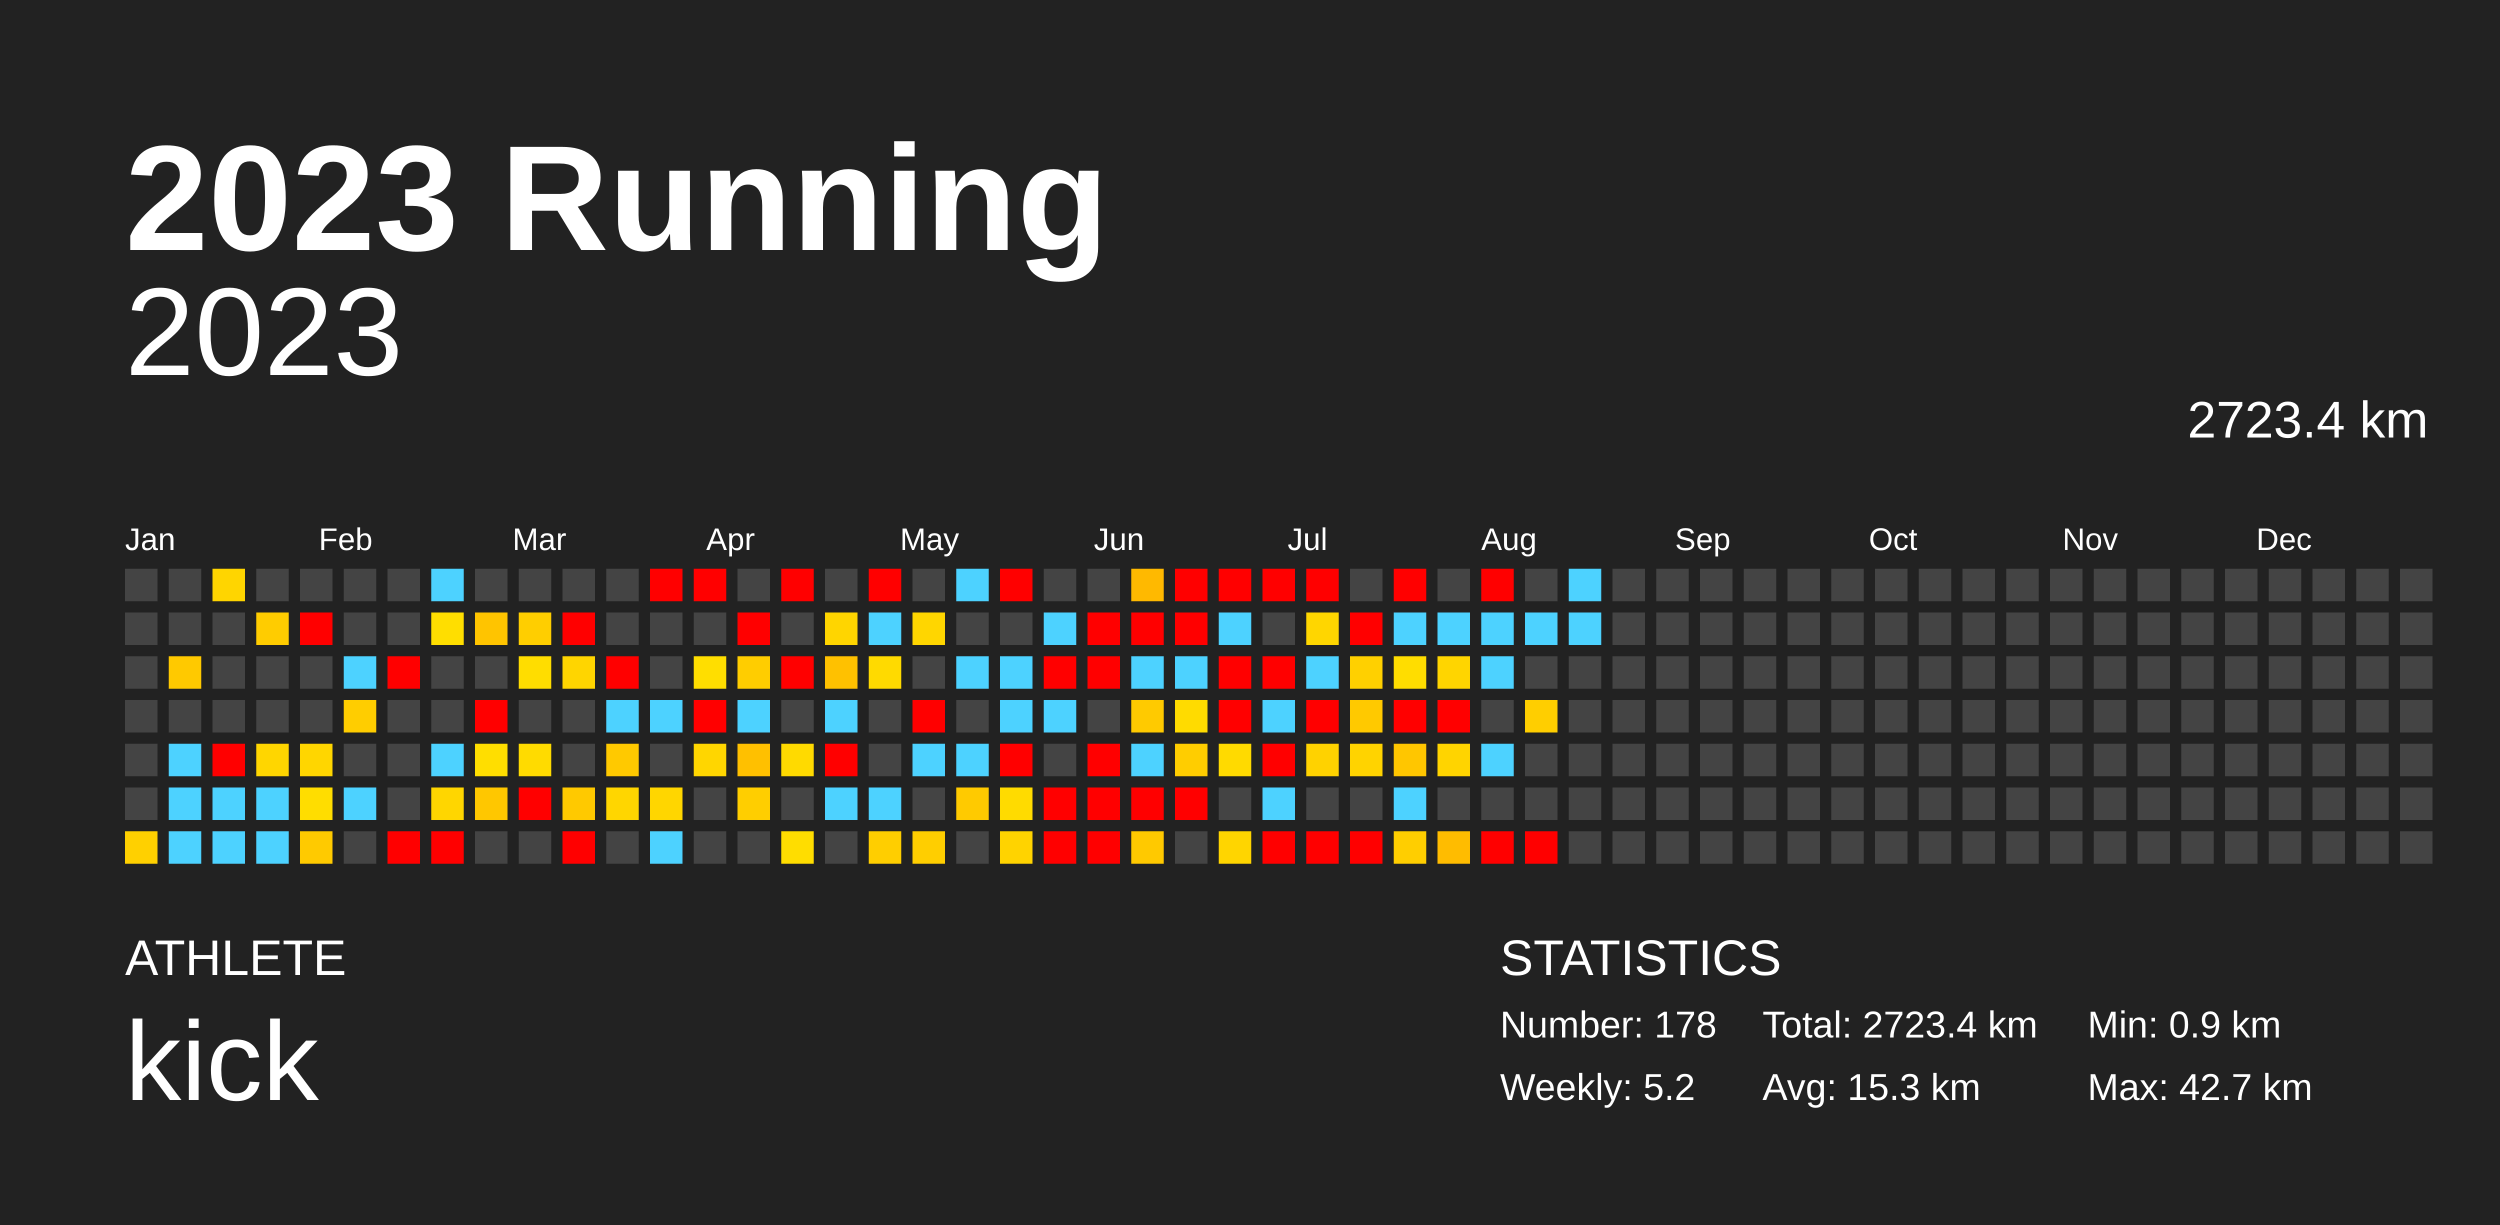
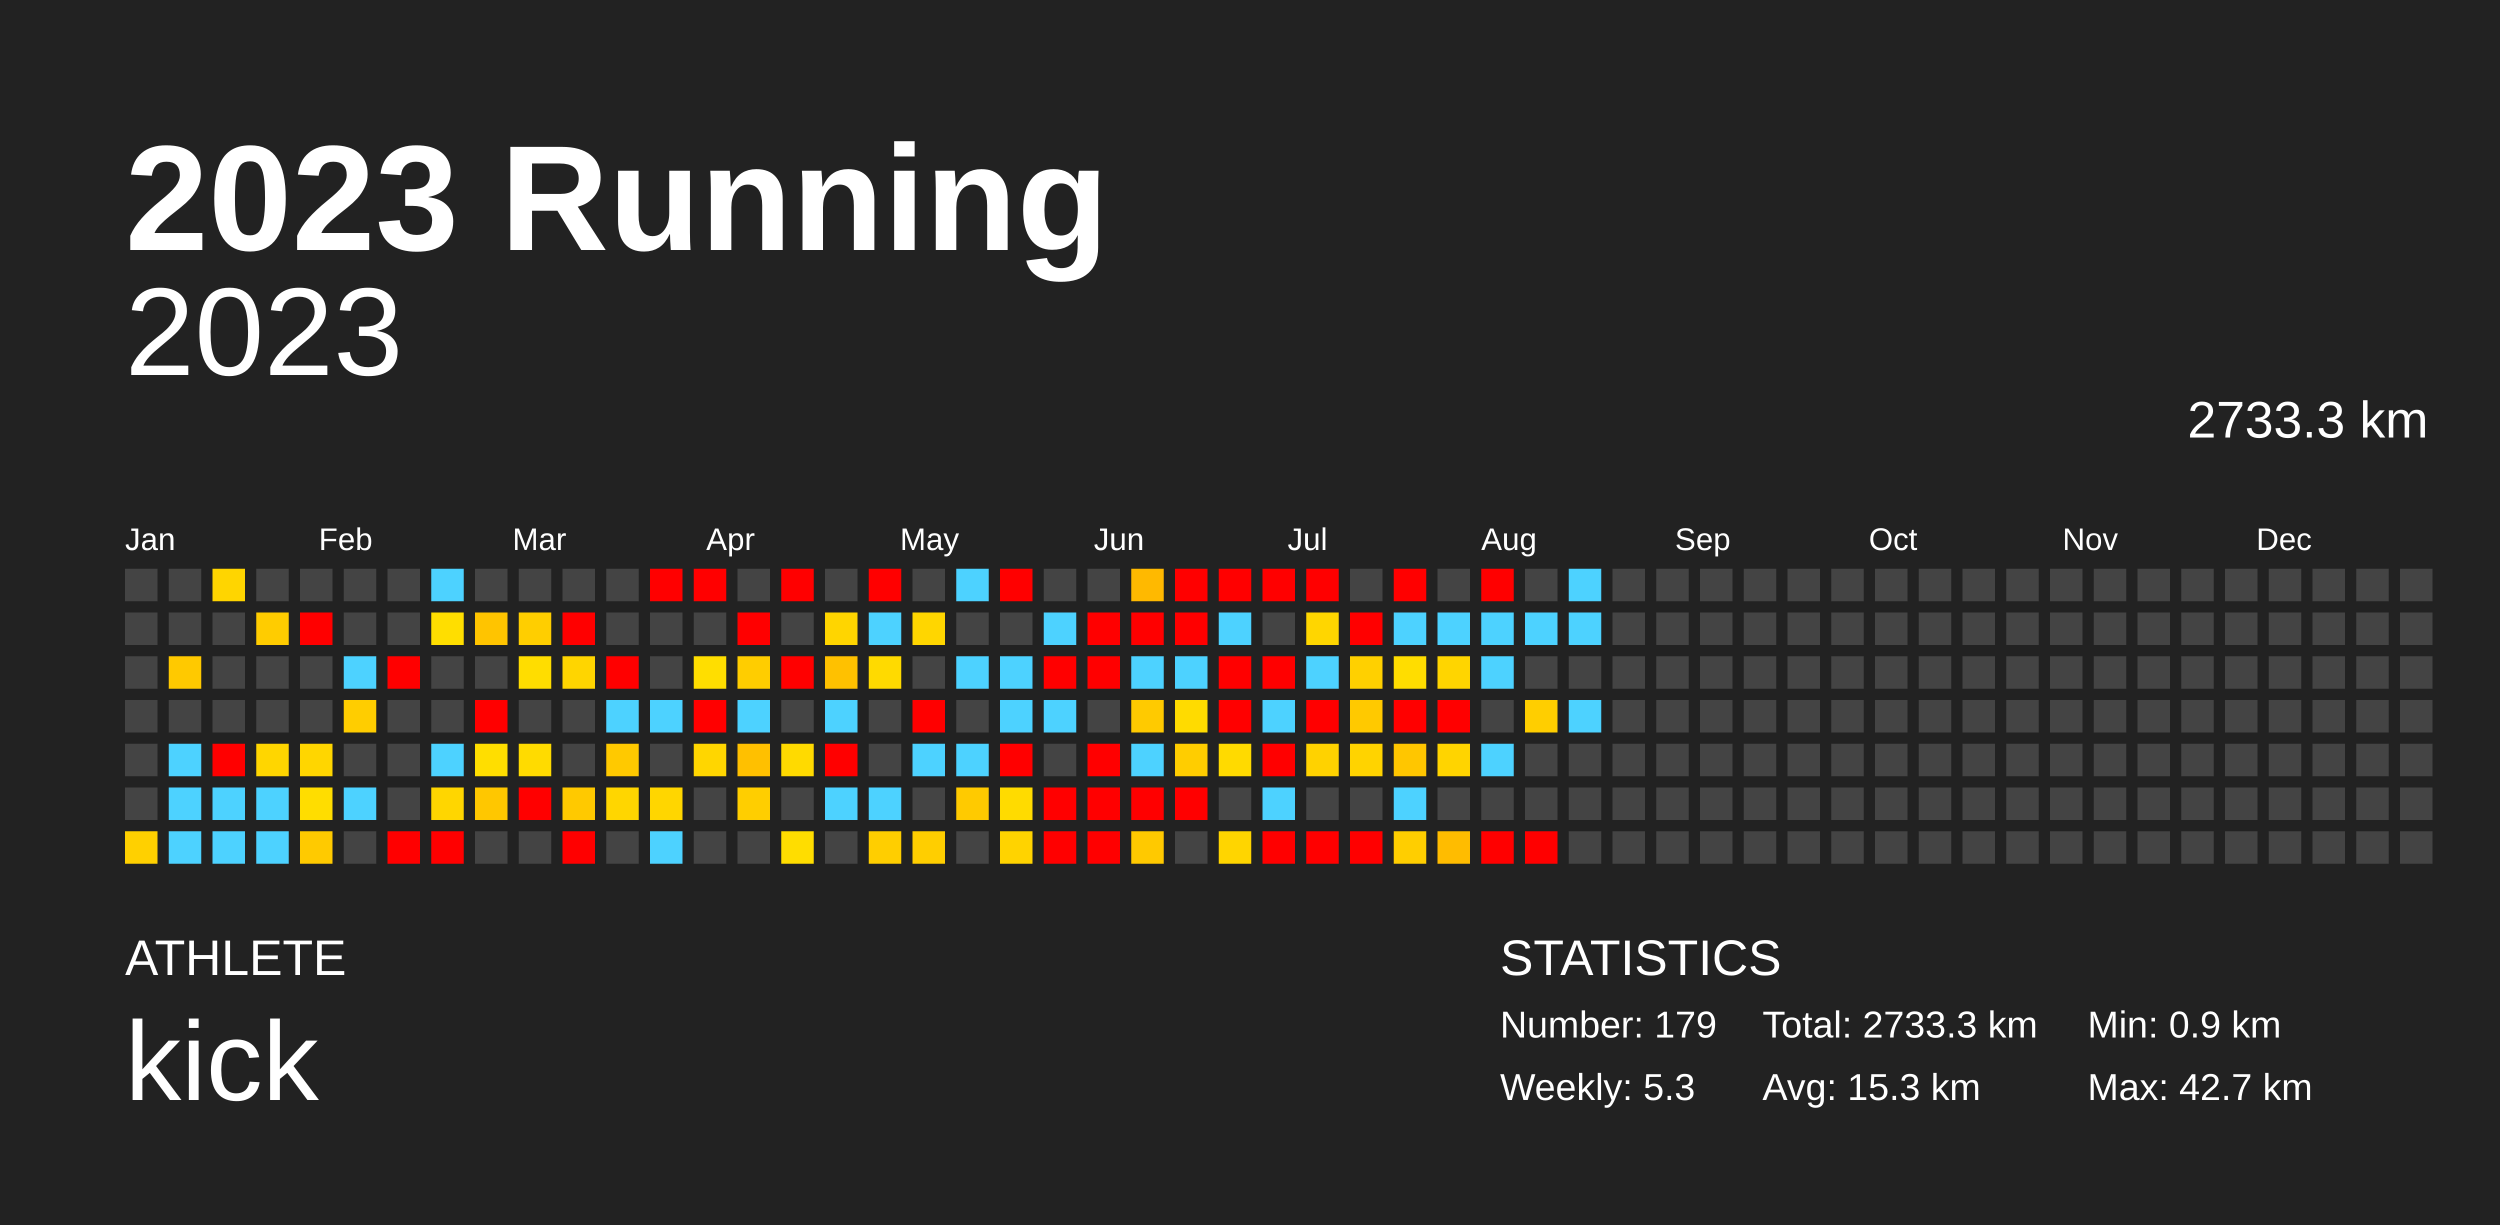
<svg xmlns="http://www.w3.org/2000/svg" baseProfile="full" height="98mm" version="1.1" viewBox="0,0,200,98" width="200mm">
  <defs />
  <rect fill="#222222" height="98" width="200" x="0" y="0" />
  <text fill="#FFFFFF" style="font-size:12px; font-family:Arial; font-weight:bold;" x="10" y="20">2023 Running</text>
  <text fill="#FFFFFF" style="font-size:4px; font-family:Arial" x="10" y="78">ATHLETE</text>
  <text fill="#FFFFFF" style="font-size:9px; font-family:Arial" x="10" y="88">kick</text>
  <text fill="#FFFFFF" style="font-size:4px; font-family:Arial" x="120" y="78">STATISTICS</text>
-   <text fill="#FFFFFF" style="font-size:3px; font-family:Arial" x="120" y="83">Number: 178</text>
-   <text fill="#FFFFFF" style="font-size:3px; font-family:Arial" x="120" y="88">Weekly: 5.2</text>
-   <text fill="#FFFFFF" style="font-size:3px; font-family:Arial" x="141" y="83">Total: 2723.4 km</text>
+   <text fill="#FFFFFF" style="font-size:3px; font-family:Arial" x="120" y="83">Number: 179</text>
+   <text fill="#FFFFFF" style="font-size:3px; font-family:Arial" x="120" y="88">Weekly: 5.3</text>
+   <text fill="#FFFFFF" style="font-size:3px; font-family:Arial" x="141" y="83">Total: 2733.3 km</text>
  <text fill="#FFFFFF" style="font-size:3px; font-family:Arial" x="141" y="88">Avg: 15.3 km</text>
  <text fill="#FFFFFF" style="font-size:3px; font-family:Arial" x="167" y="83">Min: 0.9 km</text>
  <text fill="#FFFFFF" style="font-size:3px; font-family:Arial" x="167" y="88">Max: 42.7 km</text>
  <text alignment-baseline="hanging" fill="#FFFFFF" style="font-size:10.0px; font-family:Arial;" x="10" y="30">2023</text>
-   <text alignment-baseline="hanging" fill="#FFFFFF" style="font-size:4.125px; font-family:Arial;" x="175" y="35">2723.4 km</text>
+   <text alignment-baseline="hanging" fill="#FFFFFF" style="font-size:4.125px; font-family:Arial;" x="175" y="35">2733.3 km</text>
  <text fill="#FFFFFF" style="font-size:2.5px; font-family:Arial" x="10.0" y="44">Jan</text>
  <text fill="#FFFFFF" style="font-size:2.5px; font-family:Arial" x="25.5" y="44">Feb</text>
  <text fill="#FFFFFF" style="font-size:2.5px; font-family:Arial" x="41.0" y="44">Mar</text>
  <text fill="#FFFFFF" style="font-size:2.5px; font-family:Arial" x="56.5" y="44">Apr</text>
  <text fill="#FFFFFF" style="font-size:2.5px; font-family:Arial" x="72.0" y="44">May</text>
  <text fill="#FFFFFF" style="font-size:2.5px; font-family:Arial" x="87.5" y="44">Jun</text>
  <text fill="#FFFFFF" style="font-size:2.5px; font-family:Arial" x="103.0" y="44">Jul</text>
  <text fill="#FFFFFF" style="font-size:2.5px; font-family:Arial" x="118.5" y="44">Aug</text>
  <text fill="#FFFFFF" style="font-size:2.5px; font-family:Arial" x="134.0" y="44">Sep</text>
  <text fill="#FFFFFF" style="font-size:2.5px; font-family:Arial" x="149.5" y="44">Oct</text>
  <text fill="#FFFFFF" style="font-size:2.5px; font-family:Arial" x="165.0" y="44">Nov</text>
  <text fill="#FFFFFF" style="font-size:2.5px; font-family:Arial" x="180.5" y="44">Dec</text>
  <rect fill="#444444" height="2.6" width="2.6" x="10.0" y="45.5" />
  <rect fill="#444444" height="2.6" width="2.6" x="10.0" y="49.0" />
  <rect fill="#444444" height="2.6" width="2.6" x="10.0" y="52.5" />
  <rect fill="#444444" height="2.6" width="2.6" x="10.0" y="56.0" />
  <rect fill="#444444" height="2.6" width="2.6" x="10.0" y="59.5" />
  <rect fill="#444444" height="2.6" width="2.6" x="10.0" y="63.0" />
  <rect fill="#ffd000" height="2.6" width="2.6" x="10.0" y="66.5" />
  <rect fill="#444444" height="2.6" width="2.6" x="13.5" y="45.5" />
  <rect fill="#444444" height="2.6" width="2.6" x="13.5" y="49.0" />
  <rect fill="#ffc900" height="2.6" width="2.6" x="13.5" y="52.5" />
  <rect fill="#444444" height="2.6" width="2.6" x="13.5" y="56.0" />
  <rect fill="#4dd2ff" height="2.6" width="2.6" x="13.5" y="59.5" />
  <rect fill="#4dd2ff" height="2.6" width="2.6" x="13.5" y="63.0" />
  <rect fill="#4dd2ff" height="2.6" width="2.6" x="13.5" y="66.5" />
  <rect fill="#ffd500" height="2.6" width="2.6" x="17.0" y="45.5" />
  <rect fill="#444444" height="2.6" width="2.6" x="17.0" y="49.0" />
  <rect fill="#444444" height="2.6" width="2.6" x="17.0" y="52.5" />
  <rect fill="#444444" height="2.6" width="2.6" x="17.0" y="56.0" />
  <rect fill="red" height="2.6" width="2.6" x="17.0" y="59.5" />
  <rect fill="#4dd2ff" height="2.6" width="2.6" x="17.0" y="63.0" />
  <rect fill="#4dd2ff" height="2.6" width="2.6" x="17.0" y="66.5" />
  <rect fill="#444444" height="2.6" width="2.6" x="20.5" y="45.5" />
  <rect fill="#ffcc00" height="2.6" width="2.6" x="20.5" y="49.0" />
  <rect fill="#444444" height="2.6" width="2.6" x="20.5" y="52.5" />
  <rect fill="#444444" height="2.6" width="2.6" x="20.5" y="56.0" />
  <rect fill="#ffd600" height="2.6" width="2.6" x="20.5" y="59.5" />
  <rect fill="#4dd2ff" height="2.6" width="2.6" x="20.5" y="63.0" />
  <rect fill="#4dd2ff" height="2.6" width="2.6" x="20.5" y="66.5" />
  <rect fill="#444444" height="2.6" width="2.6" x="24.0" y="45.5" />
  <rect fill="red" height="2.6" width="2.6" x="24.0" y="49.0" />
  <rect fill="#444444" height="2.6" width="2.6" x="24.0" y="52.5" />
  <rect fill="#444444" height="2.6" width="2.6" x="24.0" y="56.0" />
  <rect fill="#ffd600" height="2.6" width="2.6" x="24.0" y="59.5" />
  <rect fill="#ffdd00" height="2.6" width="2.6" x="24.0" y="63.0" />
  <rect fill="#ffca00" height="2.6" width="2.6" x="24.0" y="66.5" />
  <rect fill="#444444" height="2.6" width="2.6" x="27.5" y="45.5" />
  <rect fill="#444444" height="2.6" width="2.6" x="27.5" y="49.0" />
  <rect fill="#4dd2ff" height="2.6" width="2.6" x="27.5" y="52.5" />
  <rect fill="#ffcd00" height="2.6" width="2.6" x="27.5" y="56.0" />
  <rect fill="#444444" height="2.6" width="2.6" x="27.5" y="59.5" />
  <rect fill="#4dd2ff" height="2.6" width="2.6" x="27.5" y="63.0" />
  <rect fill="#444444" height="2.6" width="2.6" x="27.5" y="66.5" />
  <rect fill="#444444" height="2.6" width="2.6" x="31.0" y="45.5" />
  <rect fill="#444444" height="2.6" width="2.6" x="31.0" y="49.0" />
  <rect fill="red" height="2.6" width="2.6" x="31.0" y="52.5" />
  <rect fill="#444444" height="2.6" width="2.6" x="31.0" y="56.0" />
  <rect fill="#444444" height="2.6" width="2.6" x="31.0" y="59.5" />
  <rect fill="#444444" height="2.6" width="2.6" x="31.0" y="63.0" />
  <rect fill="red" height="2.6" width="2.6" x="31.0" y="66.5" />
  <rect fill="#4dd2ff" height="2.6" width="2.6" x="34.5" y="45.5" />
  <rect fill="#ffde00" height="2.6" width="2.6" x="34.5" y="49.0" />
  <rect fill="#444444" height="2.6" width="2.6" x="34.5" y="52.5" />
  <rect fill="#444444" height="2.6" width="2.6" x="34.5" y="56.0" />
  <rect fill="#4dd2ff" height="2.6" width="2.6" x="34.5" y="59.5" />
  <rect fill="#ffd600" height="2.6" width="2.6" x="34.5" y="63.0" />
  <rect fill="red" height="2.6" width="2.6" x="34.5" y="66.5" />
  <rect fill="#444444" height="2.6" width="2.6" x="38.0" y="45.5" />
  <rect fill="#ffc400" height="2.6" width="2.6" x="38.0" y="49.0" />
  <rect fill="#444444" height="2.6" width="2.6" x="38.0" y="52.5" />
  <rect fill="red" height="2.6" width="2.6" x="38.0" y="56.0" />
  <rect fill="#ffde00" height="2.6" width="2.6" x="38.0" y="59.5" />
  <rect fill="#ffc700" height="2.6" width="2.6" x="38.0" y="63.0" />
  <rect fill="#444444" height="2.6" width="2.6" x="38.0" y="66.5" />
  <rect fill="#444444" height="2.6" width="2.6" x="41.5" y="45.5" />
  <rect fill="#ffce00" height="2.6" width="2.6" x="41.5" y="49.0" />
  <rect fill="#ffdd00" height="2.6" width="2.6" x="41.5" y="52.5" />
  <rect fill="#444444" height="2.6" width="2.6" x="41.5" y="56.0" />
  <rect fill="#ffdb00" height="2.6" width="2.6" x="41.5" y="59.5" />
  <rect fill="red" height="2.6" width="2.6" x="41.5" y="63.0" />
  <rect fill="#444444" height="2.6" width="2.6" x="41.5" y="66.5" />
  <rect fill="#444444" height="2.6" width="2.6" x="45.0" y="45.5" />
  <rect fill="red" height="2.6" width="2.6" x="45.0" y="49.0" />
  <rect fill="#ffd500" height="2.6" width="2.6" x="45.0" y="52.5" />
  <rect fill="#444444" height="2.6" width="2.6" x="45.0" y="56.0" />
  <rect fill="#444444" height="2.6" width="2.6" x="45.0" y="59.5" />
  <rect fill="#ffc900" height="2.6" width="2.6" x="45.0" y="63.0" />
  <rect fill="red" height="2.6" width="2.6" x="45.0" y="66.5" />
  <rect fill="#444444" height="2.6" width="2.6" x="48.5" y="45.5" />
  <rect fill="#444444" height="2.6" width="2.6" x="48.5" y="49.0" />
  <rect fill="red" height="2.6" width="2.6" x="48.5" y="52.5" />
  <rect fill="#4dd2ff" height="2.6" width="2.6" x="48.5" y="56.0" />
  <rect fill="#ffc900" height="2.6" width="2.6" x="48.5" y="59.5" />
  <rect fill="#ffd600" height="2.6" width="2.6" x="48.5" y="63.0" />
  <rect fill="#444444" height="2.6" width="2.6" x="48.5" y="66.5" />
  <rect fill="red" height="2.6" width="2.6" x="52.0" y="45.5" />
  <rect fill="#444444" height="2.6" width="2.6" x="52.0" y="49.0" />
  <rect fill="#444444" height="2.6" width="2.6" x="52.0" y="52.5" />
  <rect fill="#4dd2ff" height="2.6" width="2.6" x="52.0" y="56.0" />
  <rect fill="#444444" height="2.6" width="2.6" x="52.0" y="59.5" />
  <rect fill="#ffd600" height="2.6" width="2.6" x="52.0" y="63.0" />
  <rect fill="#4dd2ff" height="2.6" width="2.6" x="52.0" y="66.5" />
  <rect fill="red" height="2.6" width="2.6" x="55.5" y="45.5" />
  <rect fill="#444444" height="2.6" width="2.6" x="55.5" y="49.0" />
  <rect fill="#ffde00" height="2.6" width="2.6" x="55.5" y="52.5" />
  <rect fill="red" height="2.6" width="2.6" x="55.5" y="56.0" />
  <rect fill="#ffd600" height="2.6" width="2.6" x="55.5" y="59.5" />
  <rect fill="#444444" height="2.6" width="2.6" x="55.5" y="63.0" />
  <rect fill="#444444" height="2.6" width="2.6" x="55.5" y="66.5" />
  <rect fill="#444444" height="2.6" width="2.6" x="59.0" y="45.5" />
  <rect fill="red" height="2.6" width="2.6" x="59.0" y="49.0" />
  <rect fill="#ffcd00" height="2.6" width="2.6" x="59.0" y="52.5" />
  <rect fill="#4dd2ff" height="2.6" width="2.6" x="59.0" y="56.0" />
  <rect fill="#ffc000" height="2.6" width="2.6" x="59.0" y="59.5" />
  <rect fill="#ffce00" height="2.6" width="2.6" x="59.0" y="63.0" />
  <rect fill="#444444" height="2.6" width="2.6" x="59.0" y="66.5" />
  <rect fill="red" height="2.6" width="2.6" x="62.5" y="45.5" />
  <rect fill="#444444" height="2.6" width="2.6" x="62.5" y="49.0" />
  <rect fill="red" height="2.6" width="2.6" x="62.5" y="52.5" />
  <rect fill="#444444" height="2.6" width="2.6" x="62.5" y="56.0" />
  <rect fill="#ffda00" height="2.6" width="2.6" x="62.5" y="59.5" />
  <rect fill="#444444" height="2.6" width="2.6" x="62.5" y="63.0" />
  <rect fill="#ffdd00" height="2.6" width="2.6" x="62.5" y="66.5" />
  <rect fill="#444444" height="2.6" width="2.6" x="66.0" y="45.5" />
  <rect fill="#ffd500" height="2.6" width="2.6" x="66.0" y="49.0" />
  <rect fill="#ffc100" height="2.6" width="2.6" x="66.0" y="52.5" />
  <rect fill="#4dd2ff" height="2.6" width="2.6" x="66.0" y="56.0" />
  <rect fill="red" height="2.6" width="2.6" x="66.0" y="59.5" />
  <rect fill="#4dd2ff" height="2.6" width="2.6" x="66.0" y="63.0" />
  <rect fill="#444444" height="2.6" width="2.6" x="66.0" y="66.5" />
  <rect fill="red" height="2.6" width="2.6" x="69.5" y="45.5" />
  <rect fill="#4dd2ff" height="2.6" width="2.6" x="69.5" y="49.0" />
  <rect fill="#ffda00" height="2.6" width="2.6" x="69.5" y="52.5" />
  <rect fill="#444444" height="2.6" width="2.6" x="69.5" y="56.0" />
  <rect fill="#444444" height="2.6" width="2.6" x="69.5" y="59.5" />
  <rect fill="#4dd2ff" height="2.6" width="2.6" x="69.5" y="63.0" />
  <rect fill="#ffce00" height="2.6" width="2.6" x="69.5" y="66.5" />
  <rect fill="#444444" height="2.6" width="2.6" x="73.0" y="45.5" />
  <rect fill="#ffd600" height="2.6" width="2.6" x="73.0" y="49.0" />
  <rect fill="#444444" height="2.6" width="2.6" x="73.0" y="52.5" />
  <rect fill="red" height="2.6" width="2.6" x="73.0" y="56.0" />
  <rect fill="#4dd2ff" height="2.6" width="2.6" x="73.0" y="59.5" />
  <rect fill="#444444" height="2.6" width="2.6" x="73.0" y="63.0" />
  <rect fill="#ffce00" height="2.6" width="2.6" x="73.0" y="66.5" />
  <rect fill="#4dd2ff" height="2.6" width="2.6" x="76.5" y="45.5" />
  <rect fill="#444444" height="2.6" width="2.6" x="76.5" y="49.0" />
  <rect fill="#4dd2ff" height="2.6" width="2.6" x="76.5" y="52.5" />
  <rect fill="#444444" height="2.6" width="2.6" x="76.5" y="56.0" />
  <rect fill="#4dd2ff" height="2.6" width="2.6" x="76.5" y="59.5" />
  <rect fill="#ffca00" height="2.6" width="2.6" x="76.5" y="63.0" />
  <rect fill="#444444" height="2.6" width="2.6" x="76.5" y="66.5" />
  <rect fill="red" height="2.6" width="2.6" x="80.0" y="45.5" />
  <rect fill="#444444" height="2.6" width="2.6" x="80.0" y="49.0" />
  <rect fill="#4dd2ff" height="2.6" width="2.6" x="80.0" y="52.5" />
  <rect fill="#4dd2ff" height="2.6" width="2.6" x="80.0" y="56.0" />
  <rect fill="red" height="2.6" width="2.6" x="80.0" y="59.5" />
  <rect fill="#ffdb00" height="2.6" width="2.6" x="80.0" y="63.0" />
  <rect fill="#ffd300" height="2.6" width="2.6" x="80.0" y="66.5" />
  <rect fill="#444444" height="2.6" width="2.6" x="83.5" y="45.5" />
  <rect fill="#4dd2ff" height="2.6" width="2.6" x="83.5" y="49.0" />
  <rect fill="red" height="2.6" width="2.6" x="83.5" y="52.5" />
  <rect fill="#4dd2ff" height="2.6" width="2.6" x="83.5" y="56.0" />
  <rect fill="#444444" height="2.6" width="2.6" x="83.5" y="59.5" />
  <rect fill="red" height="2.6" width="2.6" x="83.5" y="63.0" />
  <rect fill="red" height="2.6" width="2.6" x="83.5" y="66.5" />
  <rect fill="#444444" height="2.6" width="2.6" x="87.0" y="45.5" />
  <rect fill="red" height="2.6" width="2.6" x="87.0" y="49.0" />
  <rect fill="red" height="2.6" width="2.6" x="87.0" y="52.5" />
  <rect fill="#444444" height="2.6" width="2.6" x="87.0" y="56.0" />
  <rect fill="red" height="2.6" width="2.6" x="87.0" y="59.5" />
  <rect fill="red" height="2.6" width="2.6" x="87.0" y="63.0" />
  <rect fill="red" height="2.6" width="2.6" x="87.0" y="66.5" />
  <rect fill="#ffb900" height="2.6" width="2.6" x="90.5" y="45.5" />
  <rect fill="red" height="2.6" width="2.6" x="90.5" y="49.0" />
  <rect fill="#4dd2ff" height="2.6" width="2.6" x="90.5" y="52.5" />
  <rect fill="#ffca00" height="2.6" width="2.6" x="90.5" y="56.0" />
  <rect fill="#4dd2ff" height="2.6" width="2.6" x="90.5" y="59.5" />
  <rect fill="red" height="2.6" width="2.6" x="90.5" y="63.0" />
  <rect fill="#ffc900" height="2.6" width="2.6" x="90.5" y="66.5" />
  <rect fill="red" height="2.6" width="2.6" x="94.0" y="45.5" />
  <rect fill="red" height="2.6" width="2.6" x="94.0" y="49.0" />
  <rect fill="#4dd2ff" height="2.6" width="2.6" x="94.0" y="52.5" />
  <rect fill="#ffdb00" height="2.6" width="2.6" x="94.0" y="56.0" />
  <rect fill="#ffcd00" height="2.6" width="2.6" x="94.0" y="59.5" />
  <rect fill="red" height="2.6" width="2.6" x="94.0" y="63.0" />
  <rect fill="#444444" height="2.6" width="2.6" x="94.0" y="66.5" />
  <rect fill="red" height="2.6" width="2.6" x="97.5" y="45.5" />
  <rect fill="#4dd2ff" height="2.6" width="2.6" x="97.5" y="49.0" />
  <rect fill="red" height="2.6" width="2.6" x="97.5" y="52.5" />
  <rect fill="red" height="2.6" width="2.6" x="97.5" y="56.0" />
  <rect fill="#ffda00" height="2.6" width="2.6" x="97.5" y="59.5" />
  <rect fill="#444444" height="2.6" width="2.6" x="97.5" y="63.0" />
  <rect fill="#ffd500" height="2.6" width="2.6" x="97.5" y="66.5" />
  <rect fill="red" height="2.6" width="2.6" x="101.0" y="45.5" />
  <rect fill="#444444" height="2.6" width="2.6" x="101.0" y="49.0" />
  <rect fill="red" height="2.6" width="2.6" x="101.0" y="52.5" />
  <rect fill="#4dd2ff" height="2.6" width="2.6" x="101.0" y="56.0" />
  <rect fill="red" height="2.6" width="2.6" x="101.0" y="59.5" />
  <rect fill="#4dd2ff" height="2.6" width="2.6" x="101.0" y="63.0" />
  <rect fill="red" height="2.6" width="2.6" x="101.0" y="66.5" />
  <rect fill="red" height="2.6" width="2.6" x="104.5" y="45.5" />
  <rect fill="#ffd600" height="2.6" width="2.6" x="104.5" y="49.0" />
  <rect fill="#4dd2ff" height="2.6" width="2.6" x="104.5" y="52.5" />
  <rect fill="red" height="2.6" width="2.6" x="104.5" y="56.0" />
  <rect fill="#ffd200" height="2.6" width="2.6" x="104.5" y="59.5" />
  <rect fill="#444444" height="2.6" width="2.6" x="104.5" y="63.0" />
  <rect fill="red" height="2.6" width="2.6" x="104.5" y="66.5" />
  <rect fill="#444444" height="2.6" width="2.6" x="108.0" y="45.5" />
  <rect fill="red" height="2.6" width="2.6" x="108.0" y="49.0" />
  <rect fill="#ffd000" height="2.6" width="2.6" x="108.0" y="52.5" />
  <rect fill="#ffc900" height="2.6" width="2.6" x="108.0" y="56.0" />
  <rect fill="#ffd300" height="2.6" width="2.6" x="108.0" y="59.5" />
  <rect fill="#444444" height="2.6" width="2.6" x="108.0" y="63.0" />
  <rect fill="red" height="2.6" width="2.6" x="108.0" y="66.5" />
  <rect fill="red" height="2.6" width="2.6" x="111.5" y="45.5" />
  <rect fill="#4dd2ff" height="2.6" width="2.6" x="111.5" y="49.0" />
  <rect fill="#ffdd00" height="2.6" width="2.6" x="111.5" y="52.5" />
  <rect fill="red" height="2.6" width="2.6" x="111.5" y="56.0" />
  <rect fill="#ffc600" height="2.6" width="2.6" x="111.5" y="59.5" />
  <rect fill="#4dd2ff" height="2.6" width="2.6" x="111.5" y="63.0" />
  <rect fill="#ffce00" height="2.6" width="2.6" x="111.5" y="66.5" />
  <rect fill="#444444" height="2.6" width="2.6" x="115.0" y="45.5" />
  <rect fill="#4dd2ff" height="2.6" width="2.6" x="115.0" y="49.0" />
  <rect fill="#ffd500" height="2.6" width="2.6" x="115.0" y="52.5" />
  <rect fill="red" height="2.6" width="2.6" x="115.0" y="56.0" />
  <rect fill="#ffd400" height="2.6" width="2.6" x="115.0" y="59.5" />
  <rect fill="#444444" height="2.6" width="2.6" x="115.0" y="63.0" />
  <rect fill="#ffbc00" height="2.6" width="2.6" x="115.0" y="66.5" />
  <rect fill="red" height="2.6" width="2.6" x="118.5" y="45.5" />
  <rect fill="#4dd2ff" height="2.6" width="2.6" x="118.5" y="49.0" />
  <rect fill="#4dd2ff" height="2.6" width="2.6" x="118.5" y="52.5" />
  <rect fill="#444444" height="2.6" width="2.6" x="118.5" y="56.0" />
  <rect fill="#4dd2ff" height="2.6" width="2.6" x="118.5" y="59.5" />
  <rect fill="#444444" height="2.6" width="2.6" x="118.5" y="63.0" />
  <rect fill="red" height="2.6" width="2.6" x="118.5" y="66.5" />
  <rect fill="#444444" height="2.6" width="2.6" x="122.0" y="45.5" />
  <rect fill="#4dd2ff" height="2.6" width="2.6" x="122.0" y="49.0" />
  <rect fill="#444444" height="2.6" width="2.6" x="122.0" y="52.5" />
  <rect fill="#ffce00" height="2.6" width="2.6" x="122.0" y="56.0" />
  <rect fill="#444444" height="2.6" width="2.6" x="122.0" y="59.5" />
  <rect fill="#444444" height="2.6" width="2.6" x="122.0" y="63.0" />
  <rect fill="red" height="2.6" width="2.6" x="122.0" y="66.5" />
  <rect fill="#4dd2ff" height="2.6" width="2.6" x="125.5" y="45.5" />
  <rect fill="#4dd2ff" height="2.6" width="2.6" x="125.5" y="49.0" />
  <rect fill="#444444" height="2.6" width="2.6" x="125.5" y="52.5" />
-   <rect fill="#444444" height="2.6" width="2.6" x="125.5" y="56.0" />
+   <rect fill="#4dd2ff" height="2.6" width="2.6" x="125.5" y="56.0" />
  <rect fill="#444444" height="2.6" width="2.6" x="125.5" y="59.5" />
  <rect fill="#444444" height="2.6" width="2.6" x="125.5" y="63.0" />
  <rect fill="#444444" height="2.6" width="2.6" x="125.5" y="66.5" />
  <rect fill="#444444" height="2.6" width="2.6" x="129.0" y="45.5" />
  <rect fill="#444444" height="2.6" width="2.6" x="129.0" y="49.0" />
  <rect fill="#444444" height="2.6" width="2.6" x="129.0" y="52.5" />
  <rect fill="#444444" height="2.6" width="2.6" x="129.0" y="56.0" />
  <rect fill="#444444" height="2.6" width="2.6" x="129.0" y="59.5" />
  <rect fill="#444444" height="2.6" width="2.6" x="129.0" y="63.0" />
  <rect fill="#444444" height="2.6" width="2.6" x="129.0" y="66.5" />
  <rect fill="#444444" height="2.6" width="2.6" x="132.5" y="45.5" />
  <rect fill="#444444" height="2.6" width="2.6" x="132.5" y="49.0" />
  <rect fill="#444444" height="2.6" width="2.6" x="132.5" y="52.5" />
  <rect fill="#444444" height="2.6" width="2.6" x="132.5" y="56.0" />
  <rect fill="#444444" height="2.6" width="2.6" x="132.5" y="59.5" />
  <rect fill="#444444" height="2.6" width="2.6" x="132.5" y="63.0" />
  <rect fill="#444444" height="2.6" width="2.6" x="132.5" y="66.5" />
  <rect fill="#444444" height="2.6" width="2.6" x="136.0" y="45.5" />
  <rect fill="#444444" height="2.6" width="2.6" x="136.0" y="49.0" />
  <rect fill="#444444" height="2.6" width="2.6" x="136.0" y="52.5" />
  <rect fill="#444444" height="2.6" width="2.6" x="136.0" y="56.0" />
  <rect fill="#444444" height="2.6" width="2.6" x="136.0" y="59.5" />
  <rect fill="#444444" height="2.6" width="2.6" x="136.0" y="63.0" />
  <rect fill="#444444" height="2.6" width="2.6" x="136.0" y="66.5" />
  <rect fill="#444444" height="2.6" width="2.6" x="139.5" y="45.5" />
  <rect fill="#444444" height="2.6" width="2.6" x="139.5" y="49.0" />
  <rect fill="#444444" height="2.6" width="2.6" x="139.5" y="52.5" />
  <rect fill="#444444" height="2.6" width="2.6" x="139.5" y="56.0" />
  <rect fill="#444444" height="2.6" width="2.6" x="139.5" y="59.5" />
  <rect fill="#444444" height="2.6" width="2.6" x="139.5" y="63.0" />
  <rect fill="#444444" height="2.6" width="2.6" x="139.5" y="66.5" />
  <rect fill="#444444" height="2.6" width="2.6" x="143.0" y="45.5" />
  <rect fill="#444444" height="2.6" width="2.6" x="143.0" y="49.0" />
  <rect fill="#444444" height="2.6" width="2.6" x="143.0" y="52.5" />
  <rect fill="#444444" height="2.6" width="2.6" x="143.0" y="56.0" />
  <rect fill="#444444" height="2.6" width="2.6" x="143.0" y="59.5" />
  <rect fill="#444444" height="2.6" width="2.6" x="143.0" y="63.0" />
  <rect fill="#444444" height="2.6" width="2.6" x="143.0" y="66.5" />
  <rect fill="#444444" height="2.6" width="2.6" x="146.5" y="45.5" />
  <rect fill="#444444" height="2.6" width="2.6" x="146.5" y="49.0" />
  <rect fill="#444444" height="2.6" width="2.6" x="146.5" y="52.5" />
  <rect fill="#444444" height="2.6" width="2.6" x="146.5" y="56.0" />
  <rect fill="#444444" height="2.6" width="2.6" x="146.5" y="59.5" />
  <rect fill="#444444" height="2.6" width="2.6" x="146.5" y="63.0" />
  <rect fill="#444444" height="2.6" width="2.6" x="146.5" y="66.5" />
  <rect fill="#444444" height="2.6" width="2.6" x="150.0" y="45.5" />
  <rect fill="#444444" height="2.6" width="2.6" x="150.0" y="49.0" />
  <rect fill="#444444" height="2.6" width="2.6" x="150.0" y="52.5" />
  <rect fill="#444444" height="2.6" width="2.6" x="150.0" y="56.0" />
  <rect fill="#444444" height="2.6" width="2.6" x="150.0" y="59.5" />
  <rect fill="#444444" height="2.6" width="2.6" x="150.0" y="63.0" />
  <rect fill="#444444" height="2.6" width="2.6" x="150.0" y="66.5" />
  <rect fill="#444444" height="2.6" width="2.6" x="153.5" y="45.5" />
  <rect fill="#444444" height="2.6" width="2.6" x="153.5" y="49.0" />
  <rect fill="#444444" height="2.6" width="2.6" x="153.5" y="52.5" />
  <rect fill="#444444" height="2.6" width="2.6" x="153.5" y="56.0" />
  <rect fill="#444444" height="2.6" width="2.6" x="153.5" y="59.5" />
  <rect fill="#444444" height="2.6" width="2.6" x="153.5" y="63.0" />
  <rect fill="#444444" height="2.6" width="2.6" x="153.5" y="66.5" />
  <rect fill="#444444" height="2.6" width="2.6" x="157.0" y="45.5" />
  <rect fill="#444444" height="2.6" width="2.6" x="157.0" y="49.0" />
  <rect fill="#444444" height="2.6" width="2.6" x="157.0" y="52.5" />
  <rect fill="#444444" height="2.6" width="2.6" x="157.0" y="56.0" />
  <rect fill="#444444" height="2.6" width="2.6" x="157.0" y="59.5" />
  <rect fill="#444444" height="2.6" width="2.6" x="157.0" y="63.0" />
  <rect fill="#444444" height="2.6" width="2.6" x="157.0" y="66.5" />
  <rect fill="#444444" height="2.6" width="2.6" x="160.5" y="45.5" />
  <rect fill="#444444" height="2.6" width="2.6" x="160.5" y="49.0" />
  <rect fill="#444444" height="2.6" width="2.6" x="160.5" y="52.5" />
  <rect fill="#444444" height="2.6" width="2.6" x="160.5" y="56.0" />
  <rect fill="#444444" height="2.6" width="2.6" x="160.5" y="59.5" />
  <rect fill="#444444" height="2.6" width="2.6" x="160.5" y="63.0" />
  <rect fill="#444444" height="2.6" width="2.6" x="160.5" y="66.5" />
  <rect fill="#444444" height="2.6" width="2.6" x="164.0" y="45.5" />
  <rect fill="#444444" height="2.6" width="2.6" x="164.0" y="49.0" />
  <rect fill="#444444" height="2.6" width="2.6" x="164.0" y="52.5" />
  <rect fill="#444444" height="2.6" width="2.6" x="164.0" y="56.0" />
  <rect fill="#444444" height="2.6" width="2.6" x="164.0" y="59.5" />
  <rect fill="#444444" height="2.6" width="2.6" x="164.0" y="63.0" />
  <rect fill="#444444" height="2.6" width="2.6" x="164.0" y="66.5" />
  <rect fill="#444444" height="2.6" width="2.6" x="167.5" y="45.5" />
  <rect fill="#444444" height="2.6" width="2.6" x="167.5" y="49.0" />
  <rect fill="#444444" height="2.6" width="2.6" x="167.5" y="52.5" />
  <rect fill="#444444" height="2.6" width="2.6" x="167.5" y="56.0" />
  <rect fill="#444444" height="2.6" width="2.6" x="167.5" y="59.5" />
  <rect fill="#444444" height="2.6" width="2.6" x="167.5" y="63.0" />
  <rect fill="#444444" height="2.6" width="2.6" x="167.5" y="66.5" />
  <rect fill="#444444" height="2.6" width="2.6" x="171.0" y="45.5" />
  <rect fill="#444444" height="2.6" width="2.6" x="171.0" y="49.0" />
  <rect fill="#444444" height="2.6" width="2.6" x="171.0" y="52.5" />
  <rect fill="#444444" height="2.6" width="2.6" x="171.0" y="56.0" />
  <rect fill="#444444" height="2.6" width="2.6" x="171.0" y="59.5" />
  <rect fill="#444444" height="2.6" width="2.6" x="171.0" y="63.0" />
  <rect fill="#444444" height="2.6" width="2.6" x="171.0" y="66.5" />
  <rect fill="#444444" height="2.6" width="2.6" x="174.5" y="45.5" />
  <rect fill="#444444" height="2.6" width="2.6" x="174.5" y="49.0" />
  <rect fill="#444444" height="2.6" width="2.6" x="174.5" y="52.5" />
  <rect fill="#444444" height="2.6" width="2.6" x="174.5" y="56.0" />
  <rect fill="#444444" height="2.6" width="2.6" x="174.5" y="59.5" />
  <rect fill="#444444" height="2.6" width="2.6" x="174.5" y="63.0" />
  <rect fill="#444444" height="2.6" width="2.6" x="174.5" y="66.5" />
  <rect fill="#444444" height="2.6" width="2.6" x="178.0" y="45.5" />
  <rect fill="#444444" height="2.6" width="2.6" x="178.0" y="49.0" />
  <rect fill="#444444" height="2.6" width="2.6" x="178.0" y="52.5" />
  <rect fill="#444444" height="2.6" width="2.6" x="178.0" y="56.0" />
  <rect fill="#444444" height="2.6" width="2.6" x="178.0" y="59.5" />
  <rect fill="#444444" height="2.6" width="2.6" x="178.0" y="63.0" />
  <rect fill="#444444" height="2.6" width="2.6" x="178.0" y="66.5" />
  <rect fill="#444444" height="2.6" width="2.6" x="181.5" y="45.5" />
  <rect fill="#444444" height="2.6" width="2.6" x="181.5" y="49.0" />
  <rect fill="#444444" height="2.6" width="2.6" x="181.5" y="52.5" />
  <rect fill="#444444" height="2.6" width="2.6" x="181.5" y="56.0" />
  <rect fill="#444444" height="2.6" width="2.6" x="181.5" y="59.5" />
  <rect fill="#444444" height="2.6" width="2.6" x="181.5" y="63.0" />
  <rect fill="#444444" height="2.6" width="2.6" x="181.5" y="66.5" />
  <rect fill="#444444" height="2.6" width="2.6" x="185.0" y="45.5" />
  <rect fill="#444444" height="2.6" width="2.6" x="185.0" y="49.0" />
  <rect fill="#444444" height="2.6" width="2.6" x="185.0" y="52.5" />
  <rect fill="#444444" height="2.6" width="2.6" x="185.0" y="56.0" />
  <rect fill="#444444" height="2.6" width="2.6" x="185.0" y="59.5" />
  <rect fill="#444444" height="2.6" width="2.6" x="185.0" y="63.0" />
  <rect fill="#444444" height="2.6" width="2.6" x="185.0" y="66.5" />
  <rect fill="#444444" height="2.6" width="2.6" x="188.5" y="45.5" />
  <rect fill="#444444" height="2.6" width="2.6" x="188.5" y="49.0" />
  <rect fill="#444444" height="2.6" width="2.6" x="188.5" y="52.5" />
  <rect fill="#444444" height="2.6" width="2.6" x="188.5" y="56.0" />
  <rect fill="#444444" height="2.6" width="2.6" x="188.5" y="59.5" />
  <rect fill="#444444" height="2.6" width="2.6" x="188.5" y="63.0" />
  <rect fill="#444444" height="2.6" width="2.6" x="188.5" y="66.5" />
  <rect fill="#444444" height="2.6" width="2.6" x="192.0" y="45.5" />
  <rect fill="#444444" height="2.6" width="2.6" x="192.0" y="49.0" />
  <rect fill="#444444" height="2.6" width="2.6" x="192.0" y="52.5" />
  <rect fill="#444444" height="2.6" width="2.6" x="192.0" y="56.0" />
  <rect fill="#444444" height="2.6" width="2.6" x="192.0" y="59.5" />
  <rect fill="#444444" height="2.6" width="2.6" x="192.0" y="63.0" />
  <rect fill="#444444" height="2.6" width="2.6" x="192.0" y="66.5" />
</svg>
